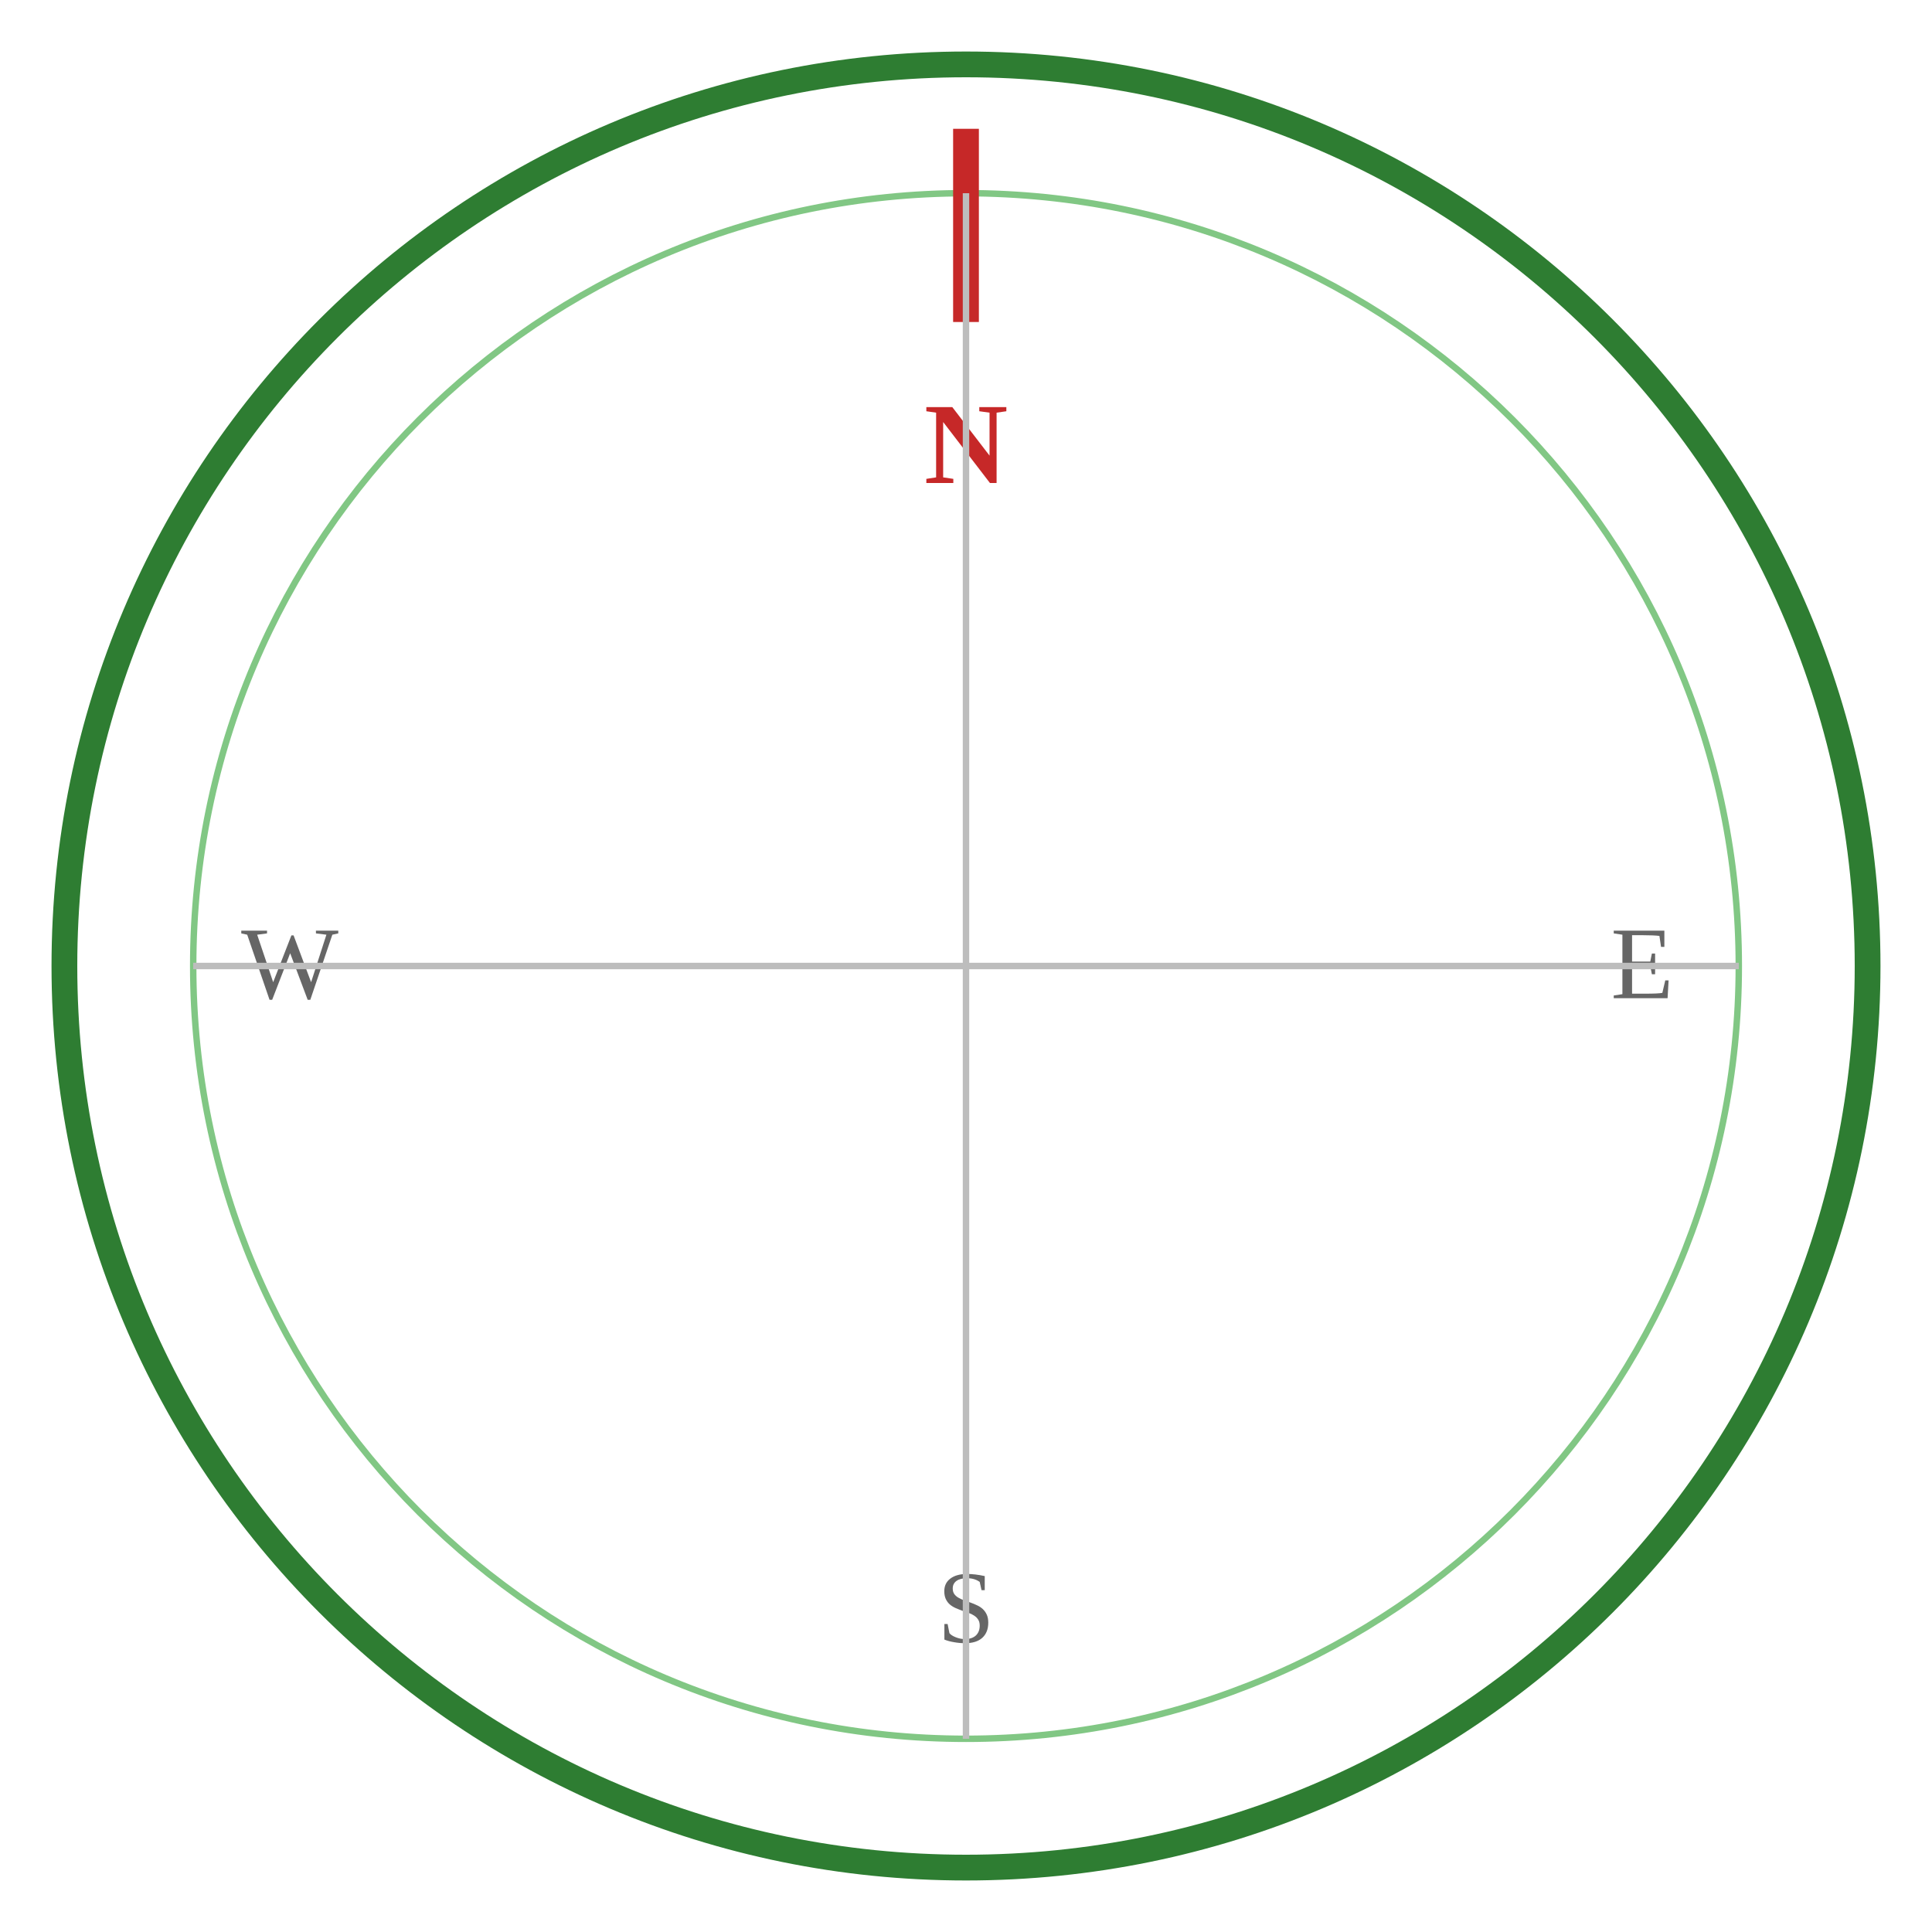
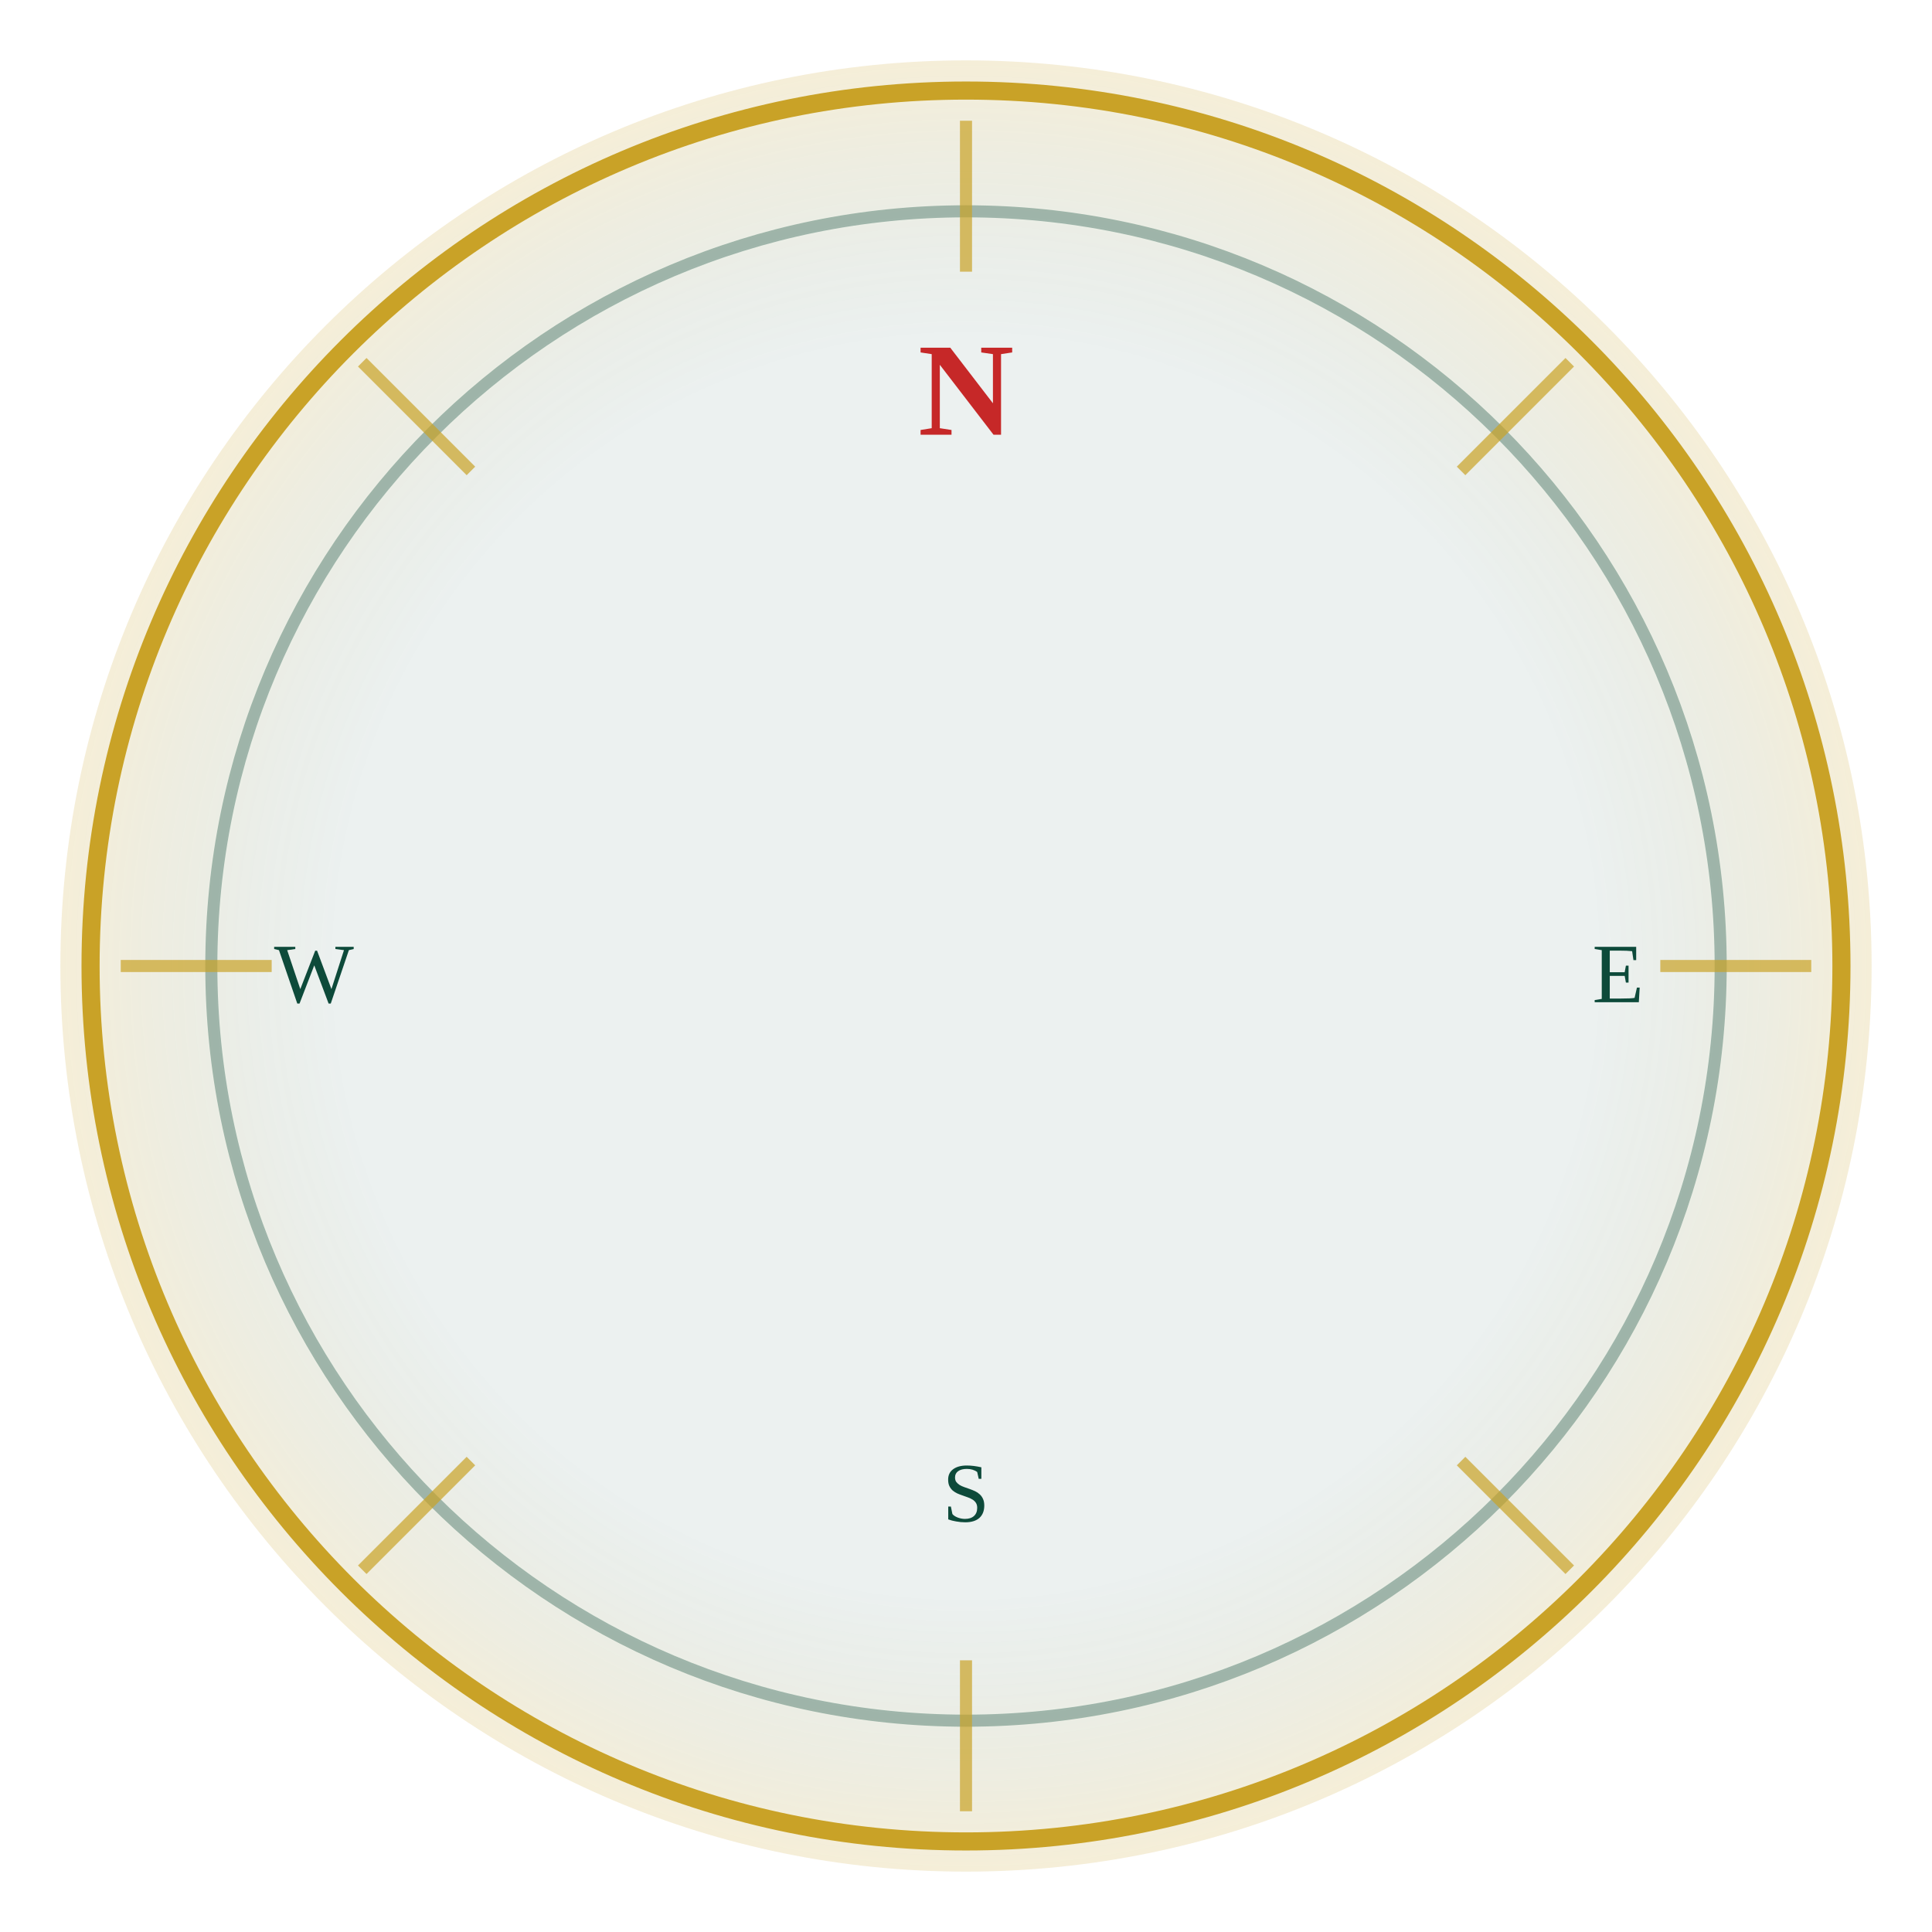
- <svg xmlns="http://www.w3.org/2000/svg" viewBox="0 0 300 300">
-   <circle cx="150" cy="150" r="140" fill="none" stroke="#2E7D32" stroke-width="4" />
-   <circle cx="150" cy="150" r="120" fill="none" stroke="#81C784" stroke-width="1" />
-   <line x1="150" y1="20" x2="150" y2="50" stroke="#C62828" stroke-width="4" />
-   <text x="150" y="75" text-anchor="middle" font-size="18" fill="#C62828" font-weight="bold">N</text>
-   <text x="150" y="255" text-anchor="middle" font-size="16" fill="#666">S</text>
-   <text x="45" y="155" text-anchor="middle" font-size="16" fill="#666">W</text>
-   <text x="255" y="155" text-anchor="middle" font-size="16" fill="#666">E</text>
-   <line x1="150" y1="30" x2="150" y2="270" stroke="#BDBDBD" stroke-width="1" />
-   <line x1="30" y1="150" x2="270" y2="150" stroke="#BDBDBD" stroke-width="1" />
+ <svg xmlns="http://www.w3.org/2000/svg" viewBox="0 0 320 320">
+   <defs>
+     <radialGradient id="glow" cx="50%" cy="50%" r="50%">
+       <stop offset="70%" stop-color="#0D4A3A" stop-opacity="0.08" />
+       <stop offset="100%" stop-color="#C9A227" stop-opacity="0.18" />
+     </radialGradient>
+   </defs>
+   <circle cx="160" cy="160" r="150" fill="url(#glow)" />
+   <circle cx="160" cy="160" r="145" fill="none" stroke="#C9A227" stroke-width="3" />
+   <circle cx="160" cy="160" r="125" fill="none" stroke="#0D4A3A" stroke-width="2" opacity="0.35" />
+   <g stroke="#C9A227" stroke-width="2" opacity="0.7">
+     <line x1="160" y1="20" x2="160" y2="45" />
+     <line x1="160" y1="275" x2="160" y2="300" />
+     <line x1="20" y1="160" x2="45" y2="160" />
+     <line x1="275" y1="160" x2="300" y2="160" />
+     <line x1="60" y1="60" x2="78" y2="78" />
+     <line x1="242" y1="242" x2="260" y2="260" />
+     <line x1="242" y1="78" x2="260" y2="60" />
+     <line x1="60" y1="260" x2="78" y2="242" />
+   </g>
+   <text x="160" y="72" text-anchor="middle" font-size="22" fill="#C62828" font-weight="bold">N</text>
+   <text x="160" y="252" text-anchor="middle" font-size="14" fill="#0D4A3A">S</text>
+   <text x="52" y="166" text-anchor="middle" font-size="14" fill="#0D4A3A">W</text>
+   <text x="268" y="166" text-anchor="middle" font-size="14" fill="#0D4A3A">E</text>
</svg>
